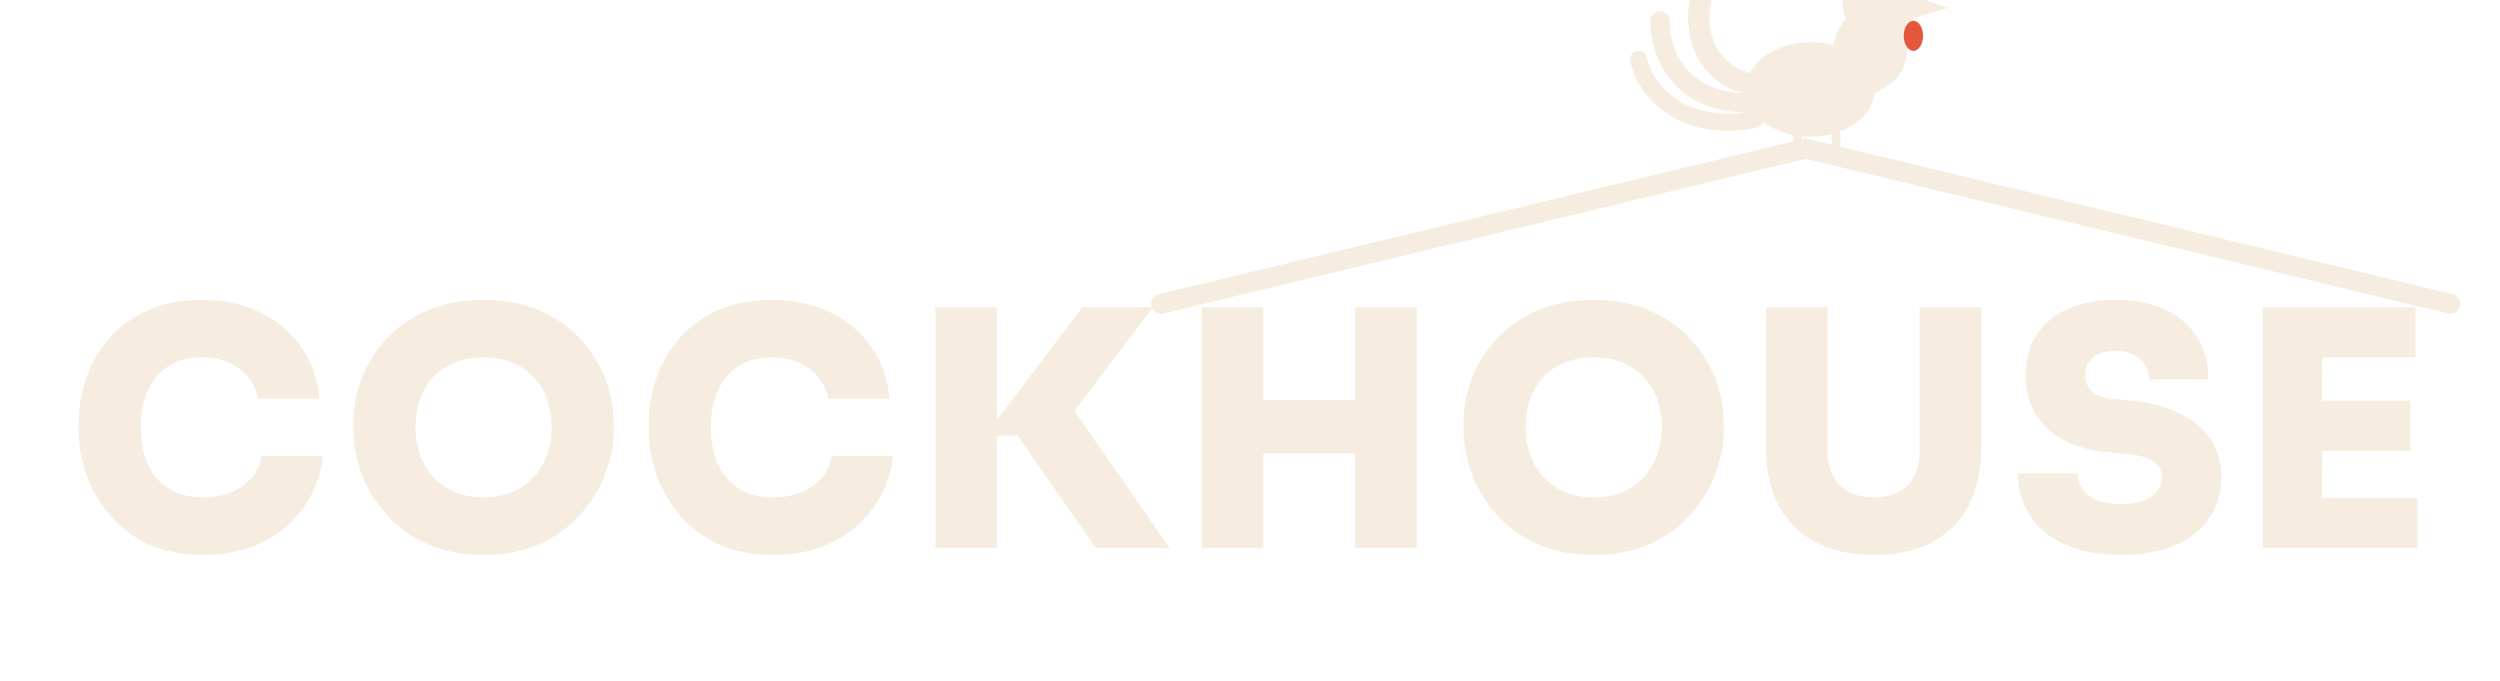
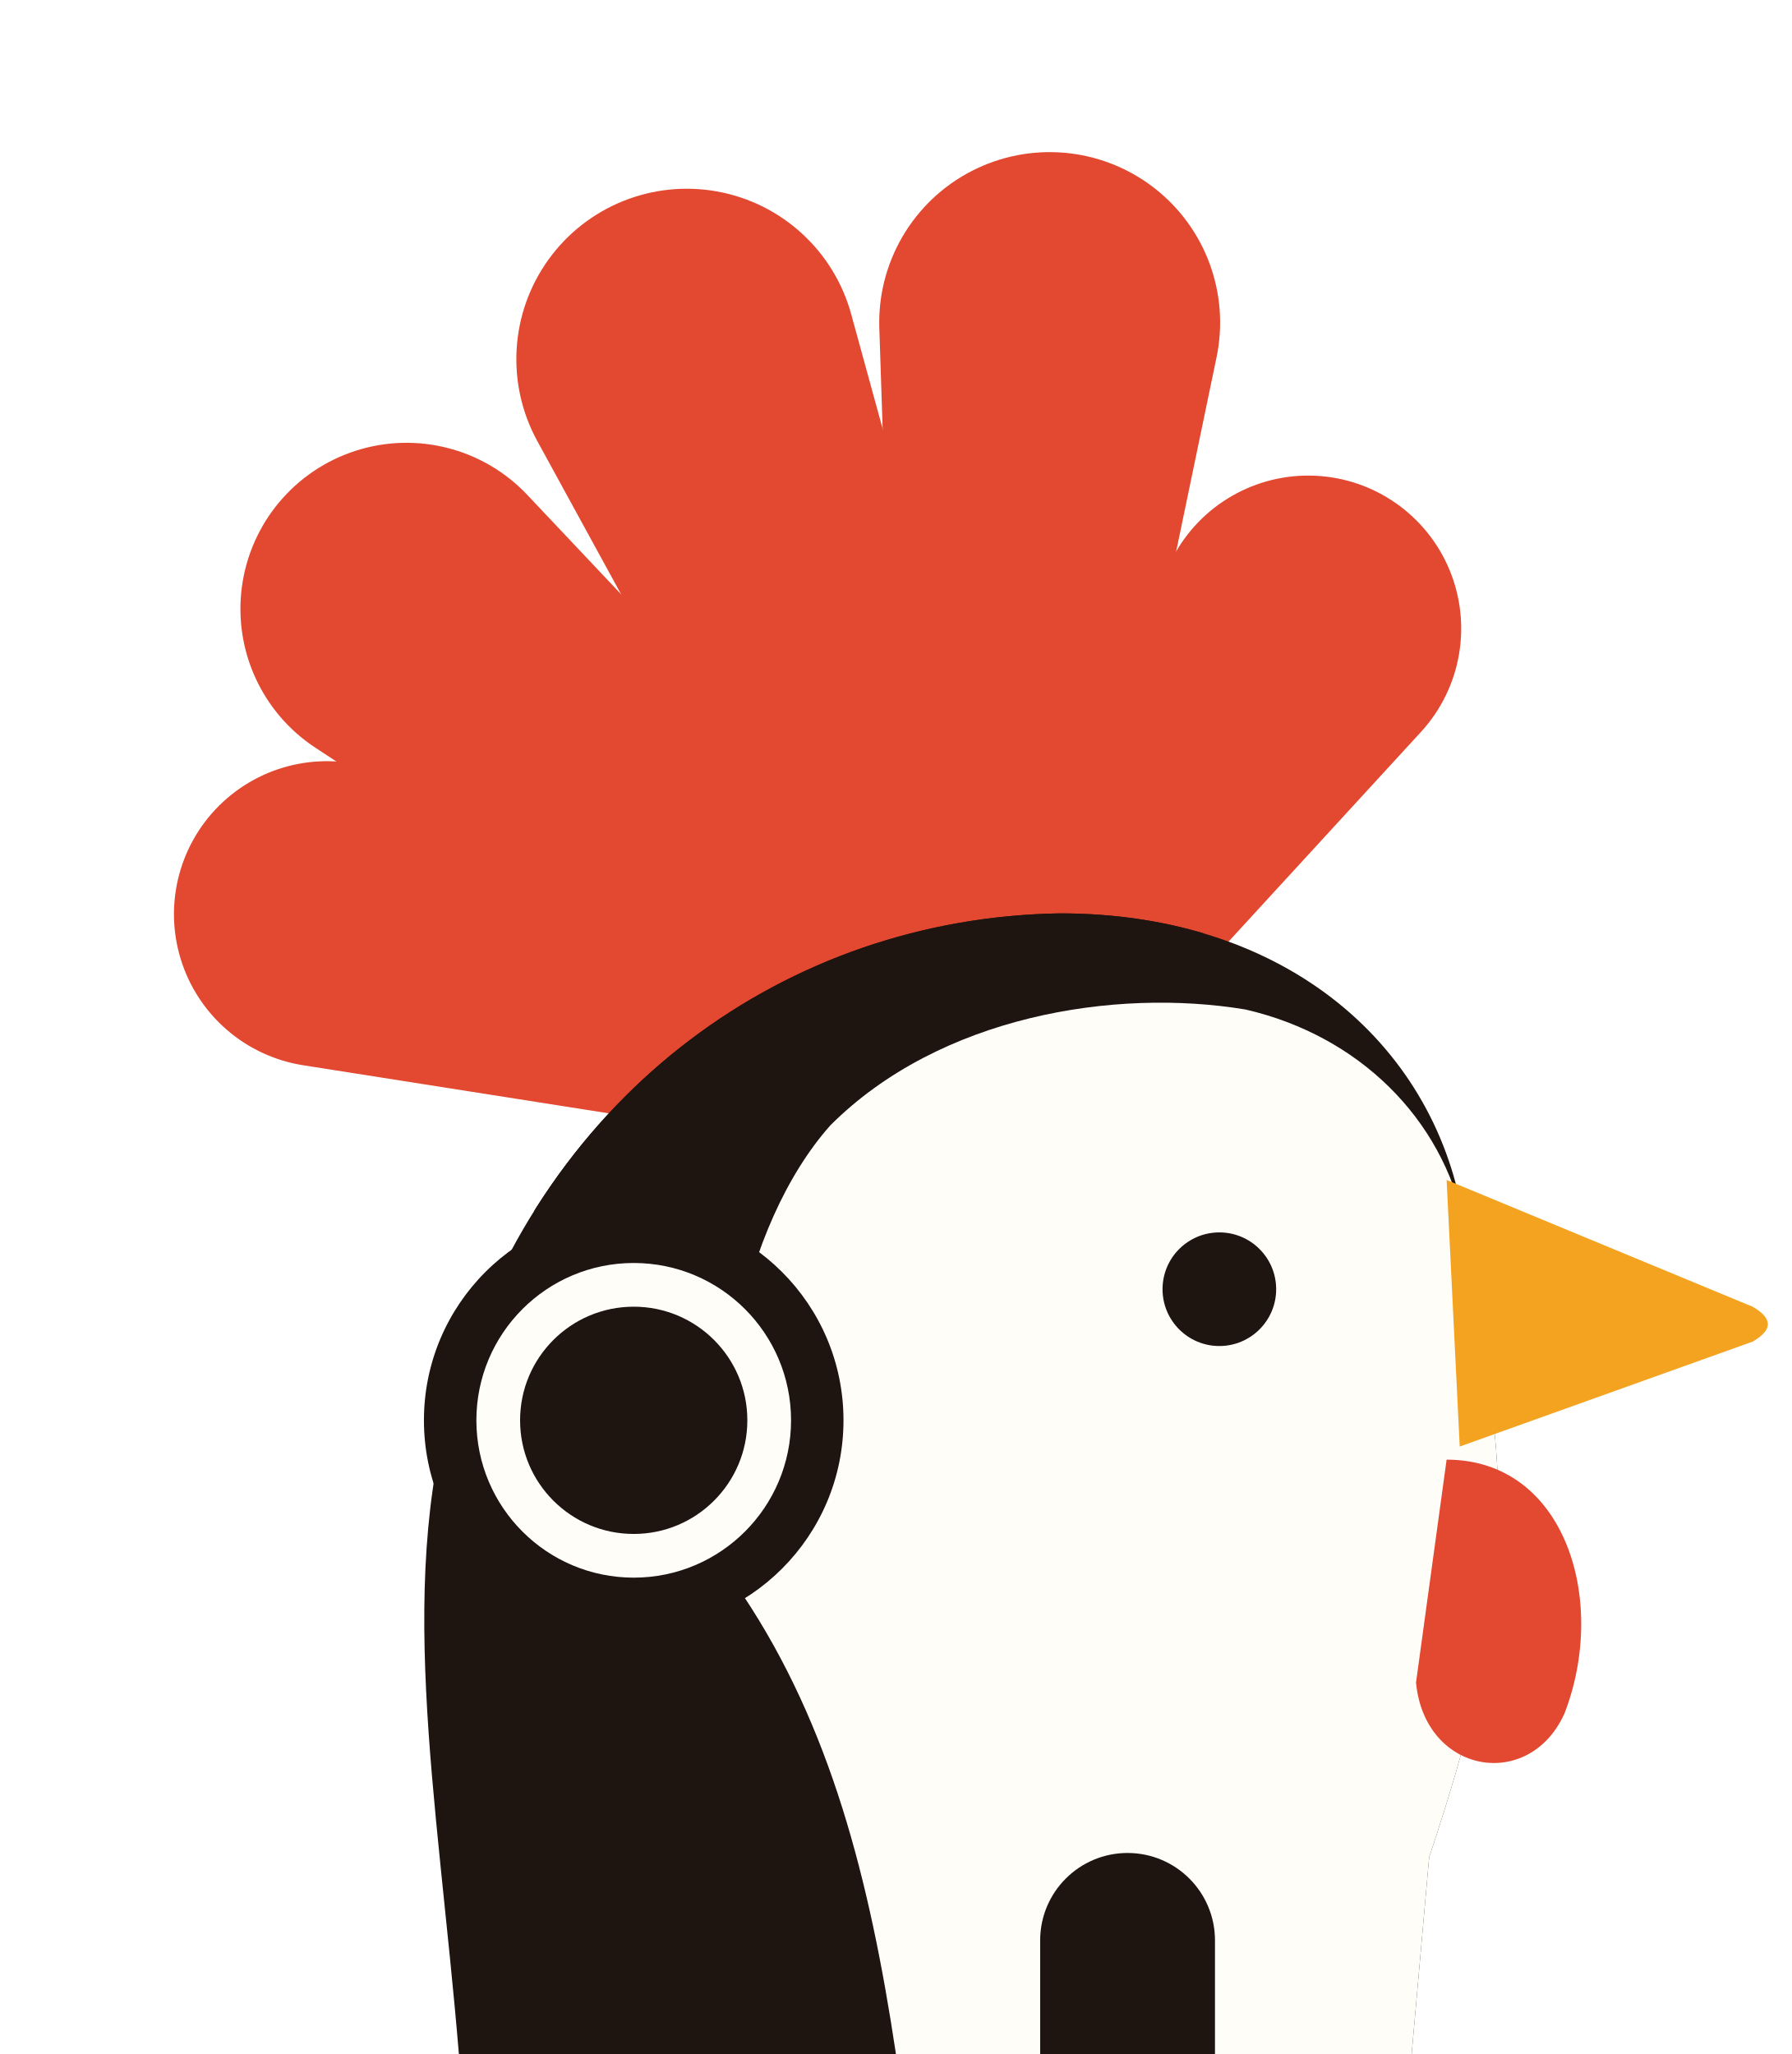
- <svg xmlns="http://www.w3.org/2000/svg" viewBox="-40 -332 1513.8 412">
-   <path transform="scale(0.2)" d="M415 20Q316 20 245.0 -14.5Q174 -49 128.0 -105.5Q82 -162 60.0 -228.0Q38 -294 38 -356V-378Q38 -447 60.5 -513.5Q83 -580 129.5 -634.0Q176 -688 246.0 -720.0Q316 -752 410 -752Q510 -752 587.5 -714.5Q665 -677 712.0 -609.5Q759 -542 767 -453H581Q574 -491 551.0 -519.0Q528 -547 492.0 -562.5Q456 -578 410 -578Q367 -578 332.5 -563.0Q298 -548 274.5 -520.5Q251 -493 238.5 -454.0Q226 -415 226 -366Q226 -317 238.5 -278.0Q251 -239 275.5 -211.0Q300 -183 335.0 -168.5Q370 -154 415 -154Q485 -154 533.5 -188.0Q582 -222 592 -279H778Q769 -197 723.0 -129.0Q677 -61 599.0 -20.5Q521 20 415 20ZM1264 20Q1164 20 1090.0 -14.5Q1016 -49 967.0 -105.5Q918 -162 894.0 -228.0Q870 -294 870 -356V-378Q870 -447 895.0 -513.5Q920 -580 970.0 -634.0Q1020 -688 1093.5 -720.0Q1167 -752 1264 -752Q1360 -752 1433.5 -720.0Q1507 -688 1557.0 -634.0Q1607 -580 1632.5 -513.5Q1658 -447 1658 -378V-356Q1658 -294 1633.5 -228.0Q1609 -162 1560.0 -105.5Q1511 -49 1437.0 -14.5Q1363 20 1264 20ZM1264 -154Q1312 -154 1350.0 -170.0Q1388 -186 1415.0 -215.0Q1442 -244 1456.0 -282.5Q1470 -321 1470 -366Q1470 -414 1455.5 -453.0Q1441 -492 1414.0 -520.0Q1387 -548 1349.0 -563.0Q1311 -578 1264 -578Q1216 -578 1178.0 -563.0Q1140 -548 1113.0 -520.0Q1086 -492 1072.0 -453.0Q1058 -414 1058 -366Q1058 -321 1072.0 -282.5Q1086 -244 1113.0 -215.0Q1140 -186 1178.0 -170.0Q1216 -154 1264 -154ZM2141 20Q2042 20 1971.0 -14.5Q1900 -49 1854.0 -105.5Q1808 -162 1786.0 -228.0Q1764 -294 1764 -356V-378Q1764 -447 1786.5 -513.5Q1809 -580 1855.5 -634.0Q1902 -688 1972.0 -720.0Q2042 -752 2136 -752Q2236 -752 2313.5 -714.5Q2391 -677 2438.0 -609.5Q2485 -542 2493 -453H2307Q2300 -491 2277.0 -519.0Q2254 -547 2218.0 -562.5Q2182 -578 2136 -578Q2093 -578 2058.5 -563.0Q2024 -548 2000.5 -520.5Q1977 -493 1964.5 -454.0Q1952 -415 1952 -366Q1952 -317 1964.5 -278.0Q1977 -239 2001.5 -211.0Q2026 -183 2061.0 -168.5Q2096 -154 2141 -154Q2211 -154 2259.5 -188.0Q2308 -222 2318 -279H2504Q2495 -197 2449.0 -129.0Q2403 -61 2325.0 -20.5Q2247 20 2141 20ZM3118 0 2881 -341H2782L3077 -730H3291L3027 -382V-453L3342 0ZM2632 0V-730H2818V0ZM3903 0V-730H4089V0ZM3439 0V-730H3625V0ZM3593 -287V-449H3935V-287ZM4625 20Q4525 20 4451.0 -14.5Q4377 -49 4328.0 -105.5Q4279 -162 4255.0 -228.0Q4231 -294 4231 -356V-378Q4231 -447 4256.0 -513.5Q4281 -580 4331.0 -634.0Q4381 -688 4454.5 -720.0Q4528 -752 4625 -752Q4721 -752 4794.5 -720.0Q4868 -688 4918.0 -634.0Q4968 -580 4993.5 -513.5Q5019 -447 5019 -378V-356Q5019 -294 4994.5 -228.0Q4970 -162 4921.0 -105.5Q4872 -49 4798.0 -14.5Q4724 20 4625 20ZM4625 -154Q4673 -154 4711.0 -170.0Q4749 -186 4776.0 -215.0Q4803 -244 4817.0 -282.5Q4831 -321 4831 -366Q4831 -414 4816.5 -453.0Q4802 -492 4775.0 -520.0Q4748 -548 4710.0 -563.0Q4672 -578 4625 -578Q4577 -578 4539.0 -563.0Q4501 -548 4474.0 -520.0Q4447 -492 4433.0 -453.0Q4419 -414 4419 -366Q4419 -321 4433.0 -282.5Q4447 -244 4474.0 -215.0Q4501 -186 4539.0 -170.0Q4577 -154 4625 -154ZM5473 20Q5368 20 5295.5 -19.0Q5223 -58 5185.0 -129.5Q5147 -201 5147 -299V-730H5333V-295Q5333 -252 5349.5 -220.0Q5366 -188 5397.0 -171.0Q5428 -154 5473 -154Q5518 -154 5549.0 -171.0Q5580 -188 5596.0 -219.5Q5612 -251 5612 -295V-730H5798V-299Q5798 -201 5760.5 -129.5Q5723 -58 5650.5 -19.0Q5578 20 5473 20ZM6222 20Q6120 20 6050.5 -12.0Q5981 -44 5945.5 -99.5Q5910 -155 5910 -227H6090Q6090 -201 6104.5 -179.5Q6119 -158 6148.0 -146.0Q6177 -134 6222 -134Q6261 -134 6288.5 -144.0Q6316 -154 6330.5 -172.0Q6345 -190 6345 -215Q6345 -247 6318.0 -264.5Q6291 -282 6227 -287L6180 -291Q6067 -301 6000.0 -362.0Q5933 -423 5933 -524Q5933 -596 5966.5 -647.0Q6000 -698 6061.0 -725.0Q6122 -752 6205 -752Q6295 -752 6357.5 -722.0Q6420 -692 6453.0 -637.5Q6486 -583 6486 -511H6306Q6306 -535 6294.0 -555.0Q6282 -575 6259.5 -586.5Q6237 -598 6205 -598Q6175 -598 6154.5 -588.5Q6134 -579 6123.5 -562.0Q6113 -545 6113 -524Q6113 -496 6132.0 -476.0Q6151 -456 6198 -452L6245 -448Q6327 -441 6390.0 -412.5Q6453 -384 6489.0 -335.0Q6525 -286 6525 -215Q6525 -144 6488.5 -91.0Q6452 -38 6384.5 -9.0Q6317 20 6222 20ZM6651 0V-730H6831V0ZM6811 0V-152H7119V0ZM6811 -295V-447H7098V-295ZM6811 -578V-730H7113V-578Z" fill="#F6EDE0" />
-   <path d="M663 -148 L1053.4 -242 L1443.8 -148" fill="none" stroke="#F6EDE0" stroke-width="12" stroke-linecap="round" stroke-linejoin="round" />
-   <g transform="translate(1061.4 -244) scale(1.3)">
-     <g fill="none" stroke="#F6EDE0" stroke-linecap="round">
-       <path d="M-30 -28 C -52 -32 -60 -52 -54 -72" stroke-width="10" />
-       <path d="M-30 -20 C -60 -18 -74 -38 -74 -58" stroke-width="9" />
-       <path d="M-30 -12 C -60 -6 -80 -22 -84 -40" stroke-width="8" />
-     </g>
-     <ellipse cx="-4" cy="-26" rx="30" ry="22" fill="#F6EDE0" />
-     <path d="M6 -38 C 6 -56 14 -64 26 -64 C 40 -64 44 -52 40 -38 C 36 -26 20 -20 10 -24 Z" fill="#F6EDE0" />
-     <circle cx="28" cy="-66" r="17" fill="#F6EDE0" />
-     <g fill="#E4573A">
-       <circle cx="19" cy="-83" r="7" />
-       <circle cx="28" cy="-87" r="8" />
-       <circle cx="38" cy="-83" r="7" />
-     </g>
-     <path d="M43 -70 L60 -64 L43 -59 Z" fill="#F6EDE0" />
-     <ellipse cx="44" cy="-51" rx="4.5" ry="7" fill="#E4573A" />
-     <path d="M-10 -5 V4 M8 -5 V4" stroke="#F6EDE0" stroke-width="4" stroke-linecap="round" />
+ <svg xmlns="http://www.w3.org/2000/svg" viewBox="90 0 820 940">
+   <g fill="#E34830">
+     <path d="M566.5 524.3 L740.5 334.7 A70 70 0 1 0 626.7 255.1 L508.1 483.4 A36 36 0 0 0 566.5 524.3 Z" />
+     <path d="M575.2 507.3 L646.7 163.6 A78 78 0 1 0 492.4 150.3 L504.0 501.2 A36 36 0 0 0 575.2 507.3 Z" />
+     <path d="M574.7 490.5 L479.5 143.7 A78 78 0 1 0 335.8 201.7 L508.4 517.3 A36 36 0 0 0 574.7 490.5 Z" />
+     <path d="M566.2 475.3 L331.5 226.7 A76 76 0 1 0 234.5 342.3 L520.2 530.1 A36 36 0 0 0 566.2 475.3 Z" />
+     <path d="M553.2 466.5 L265.2 353.2 A70 70 0 1 0 228.7 487.5 L534.4 535.6 A36 36 0 0 0 553.2 466.5 Z" />
  </g>
+   <path d="M300 940 C 290 820 270 720 300 630 C 340 500 450 420 575 418 C 680 418 748 480 760 560 L 772 640 C 784 720 764 790 744 850 L 736 940 Z" fill="#1F1510" />
+   <path d="M500 940 C 488 860 470 790 430 730 C 410 650 430 560 470 515 C 520 465 600 452 660 462 C 712 474 750 512 760 560 L 772 640 C 784 720 764 790 744 850 L 736 940 Z" fill="#FFFDF8" />
+   <clipPath id="band9">
+     <path d="M300 940 C 290 820 270 720 300 630 C 340 500 450 420 575 418 C 680 418 748 480 760 560 L 772 640 C 784 720 764 790 744 850 L 736 940 Z" />
+   </clipPath>
+   <path d="M360 560 C 380 470 480 405 640 400" fill="none" stroke="#1F1510" stroke-width="64" clip-path="url(#band9)" />
+   <circle cx="380" cy="650" r="96" fill="#1F1510" />
+   <circle cx="380" cy="650" r="62" fill="none" stroke="#FFFDF8" stroke-width="20" />
+   <path d="M566 940 V888 A40 40 0 0 1 646 888 V940 Z" fill="#1F1510" />
+   <g fill="#1F1510">
+     <circle cx="648" cy="590" r="26" />
+   </g>
+   <path d="M752 540 L892 598 Q906 606 892 614 L758 662 Z" fill="#F4A320" />
+   <path d="M752 668 C 806 668 826 732 806 784 C 790 820 742 812 738 770 Z" fill="#E34830" />
</svg>
